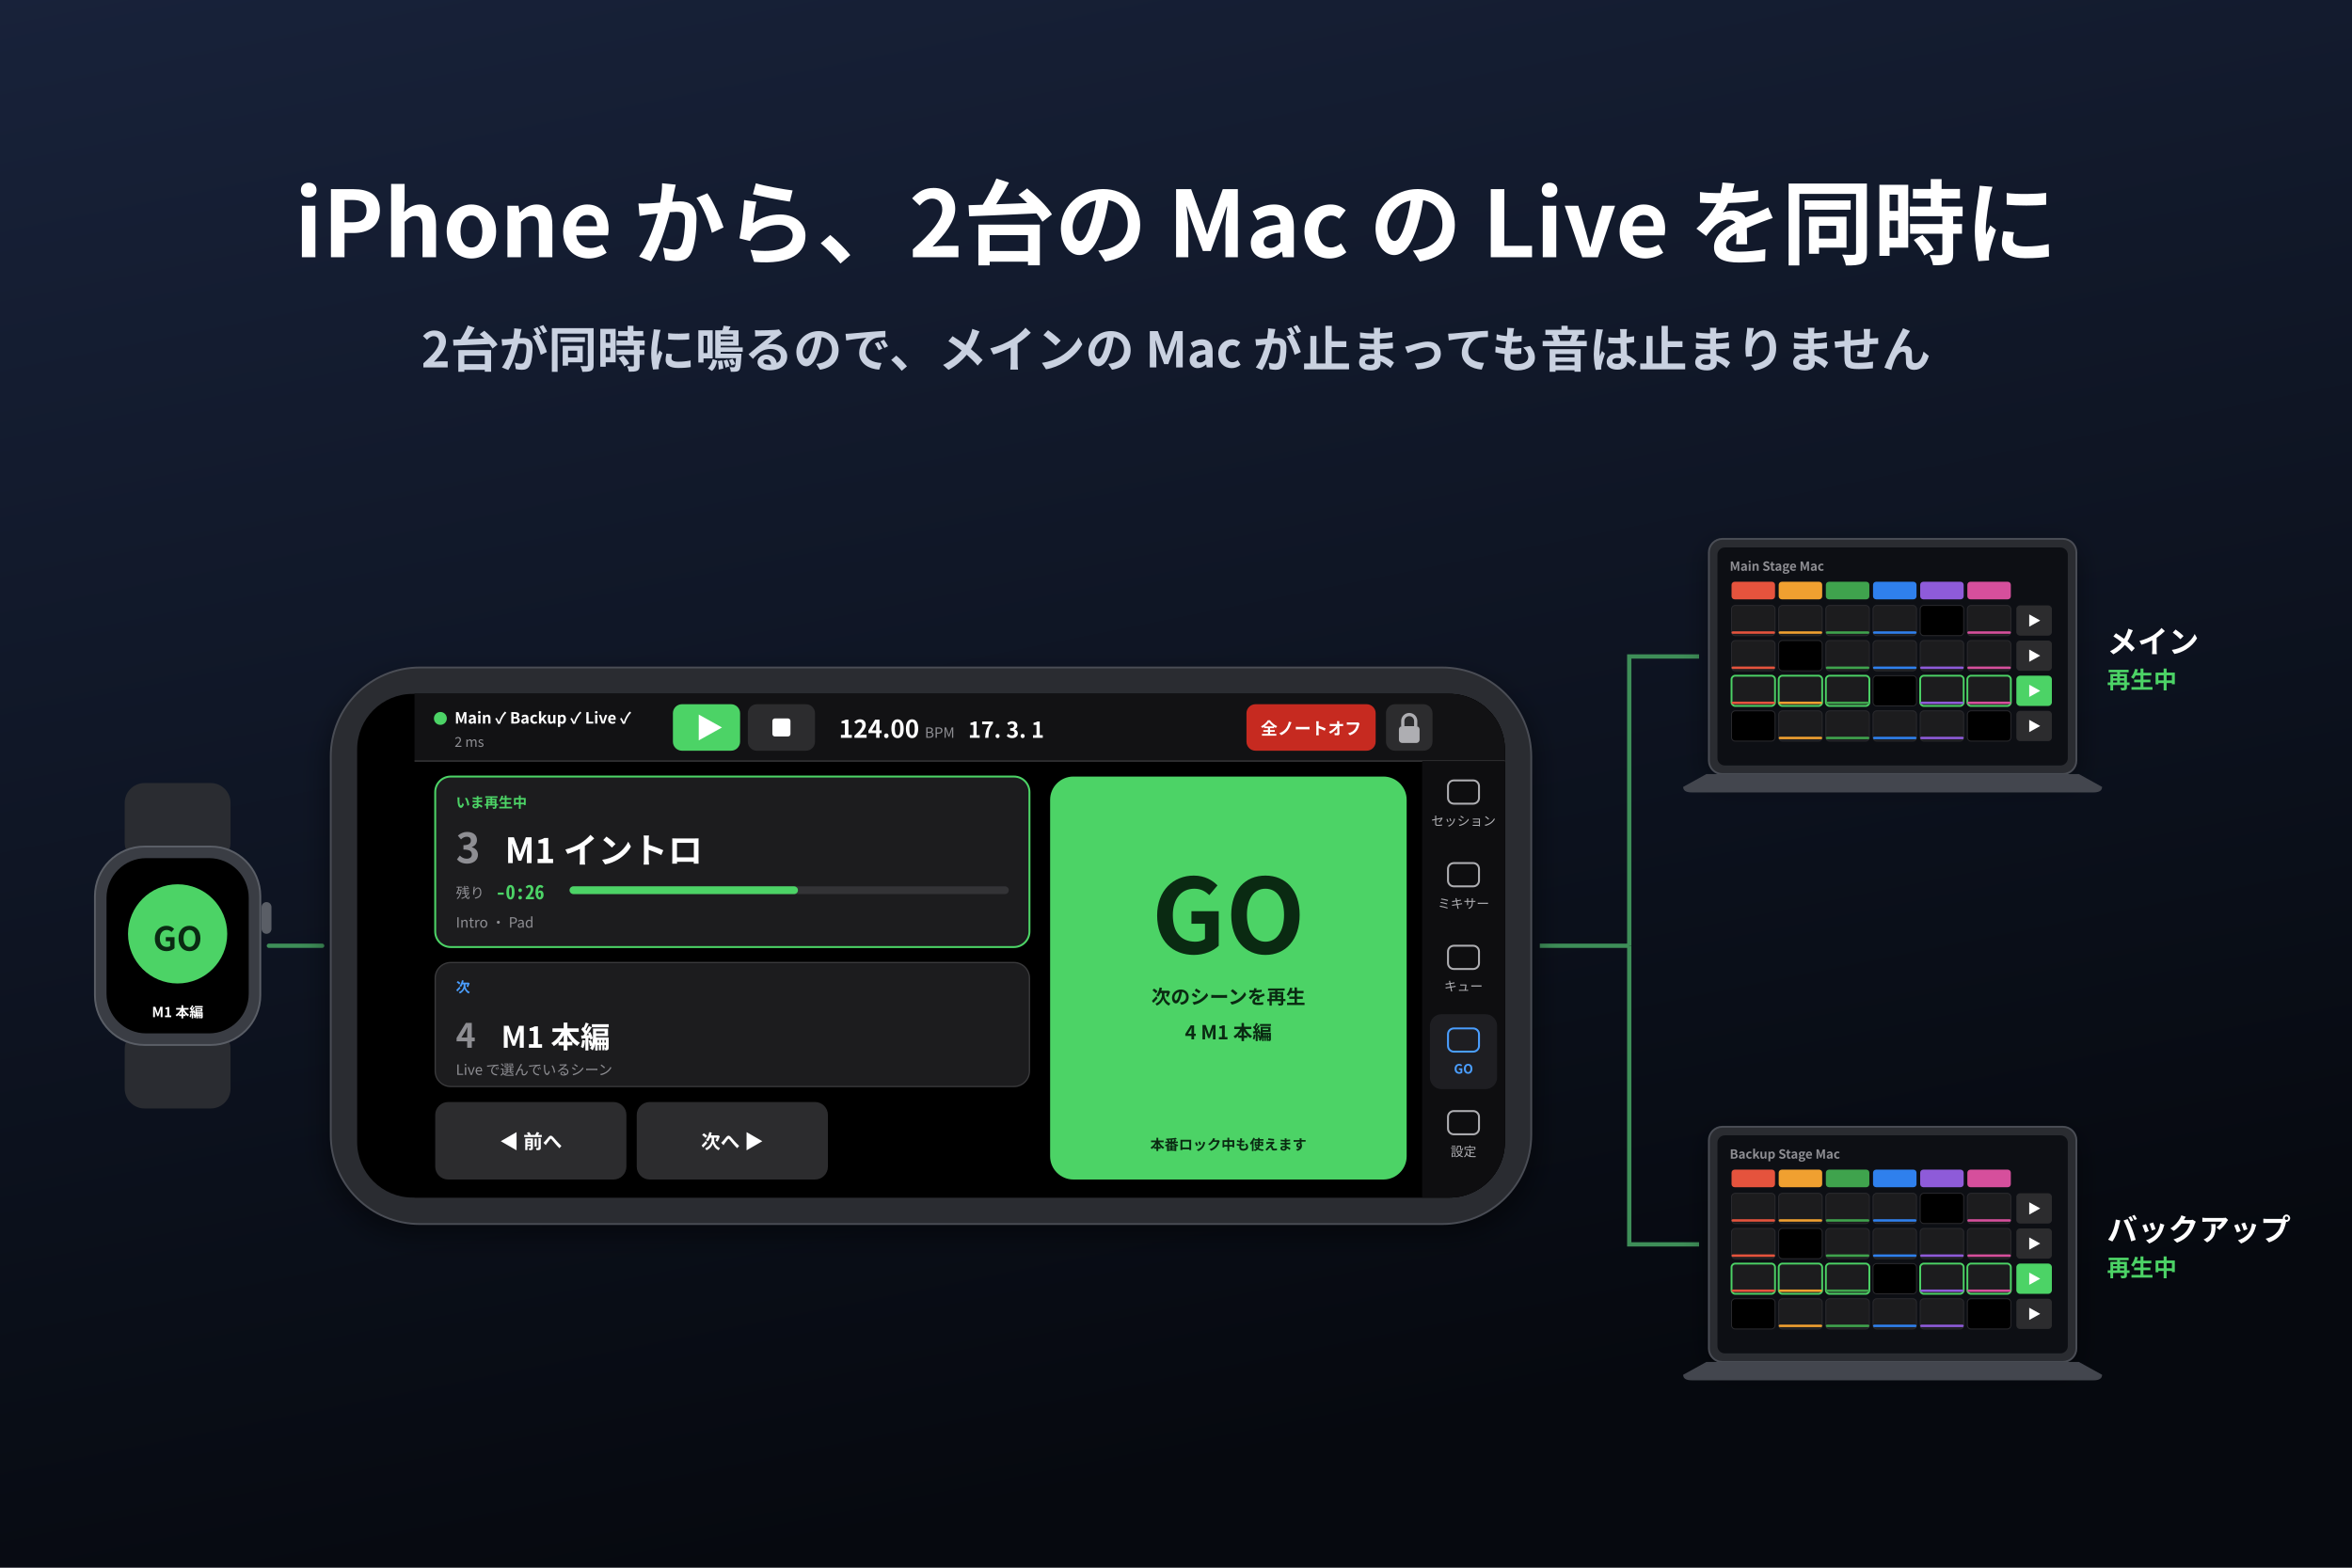
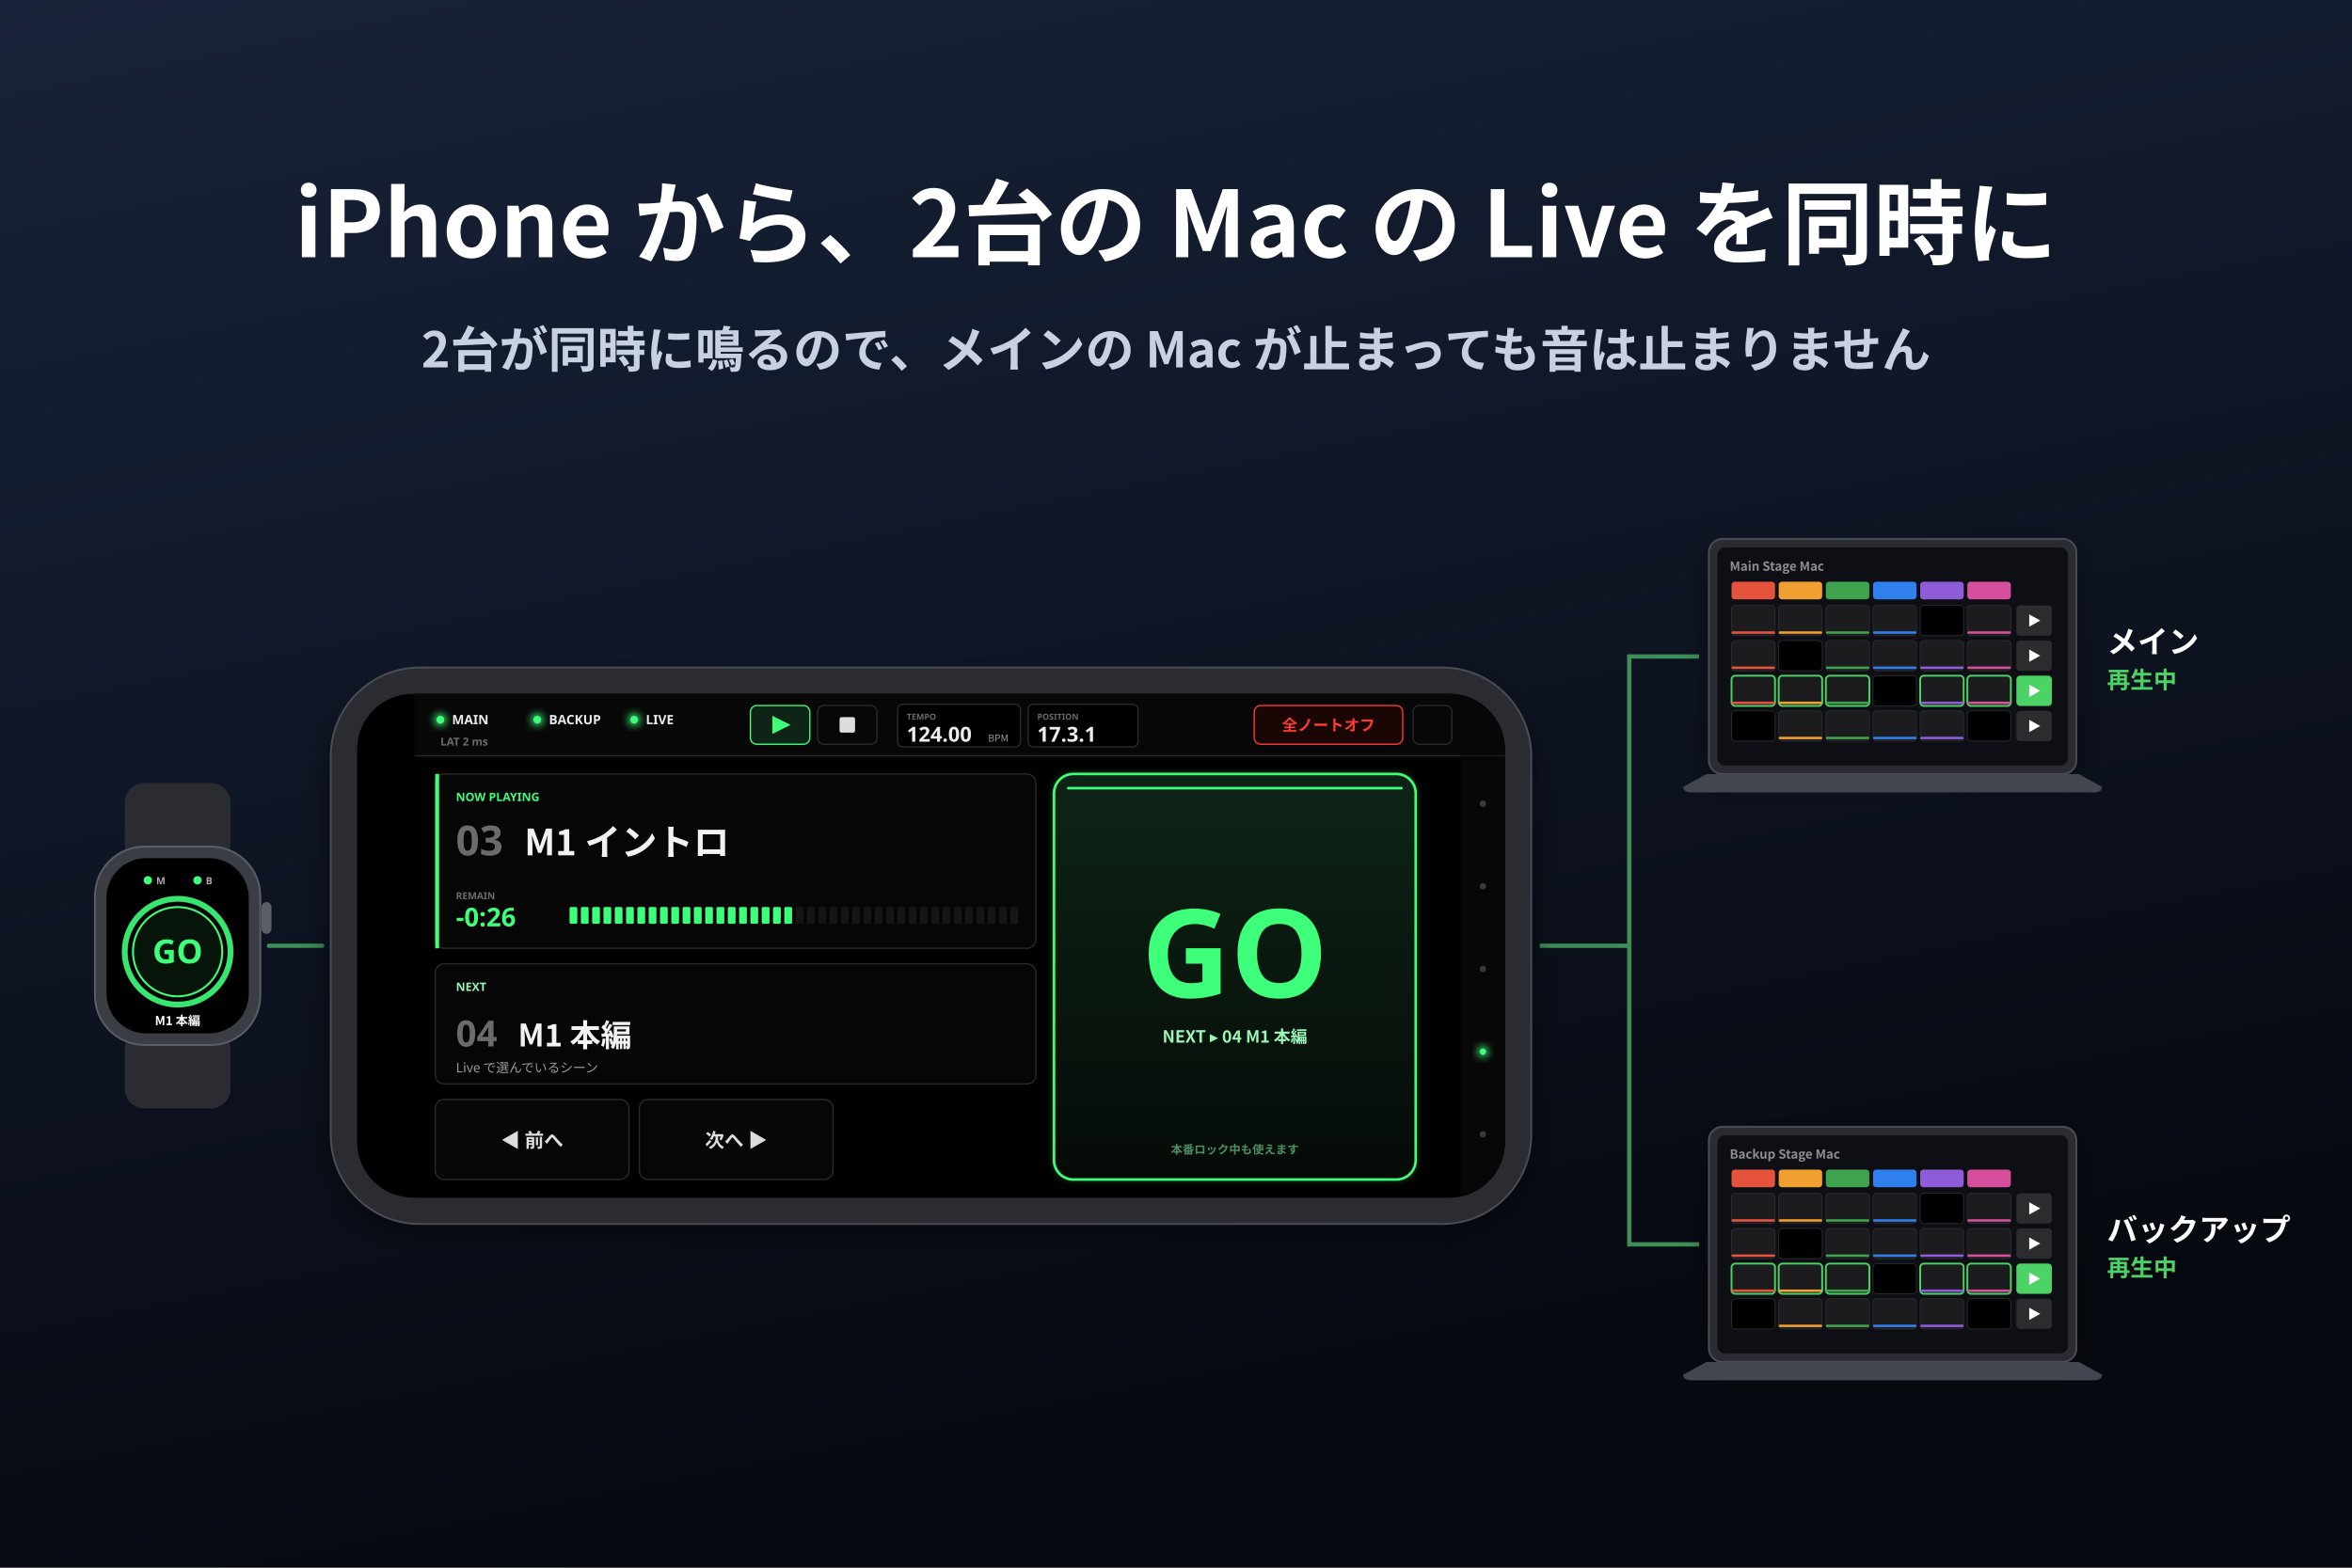
<svg xmlns="http://www.w3.org/2000/svg" width="3840" height="2560" viewBox="0 0 3840 2560">
  <defs>
    <linearGradient id="bg" x1="0" y1="0" x2="0.3" y2="1">
      <stop offset="0" stop-color="#18223A" />
      <stop offset="1" stop-color="#06090F" />
    </linearGradient>
    <filter id="soft" x="-10%" y="-10%" width="120%" height="140%">
      <feGaussianBlur stdDeviation="22" />
    </filter>
    <filter id="glow" x="-50%" y="-50%" width="200%" height="200%">
      <feGaussianBlur stdDeviation="9" />
    </filter>
  </defs>
  <rect x="0.0" y="0.0" width="3840.0" height="2560.0" rx="0.0" fill="url(#bg)" />
  <text x="1920.0" y="420.0" font-family="Noto Sans CJK JP" font-size="150" font-weight="800" fill="#FFFFFF" text-anchor="middle">iPhone から、2台の Mac の Live を同時に</text>
  <text x="1920.0" y="600.0" font-family="Noto Sans CJK JP" font-size="80" font-weight="700" fill="#C9D1E0" text-anchor="middle">2台が同時に鳴るので、メインの Mac が止まっても音は止まりません</text>
  <line x1="439.0" y1="1544.4" x2="526.0" y2="1544.4" stroke="#3E8E58" stroke-width="7" stroke-linecap="round" />
  <path d="M2514.0 1544.4 H2660.0" stroke="#3E8E58" stroke-width="7" fill="none" />
  <path d="M2660.0 1544.4 V1072.0 H2774.0" stroke="#3E8E58" stroke-width="7" fill="none" />
  <path d="M2660.0 1544.4 V2032.0 H2774.0" stroke="#3E8E58" stroke-width="7" fill="none" />
  <rect x="203.6" y="1278.7" width="172.8" height="129.6" rx="32.4" fill="#2A2C31" />
  <rect x="203.6" y="1680.5" width="172.8" height="129.6" rx="32.4" fill="#2A2C31" />
  <rect x="155.0" y="1382.4" width="270.0" height="324.0" rx="81.0" fill="#3A3D44" stroke="#5A5E66" stroke-width="3" />
  <rect x="173.9" y="1401.3" width="232.2" height="286.2" rx="64.8" fill="#000000" />
  <rect x="427.0" y="1473.1" width="16.2" height="51.8" rx="8.1" fill="#5A5E66" />
-   <circle cx="290.0" cy="1525.0" r="81.0" fill="#4CD366" />
-   <text x="290.0" y="1552.5" font-family="Noto Sans CJK JP" font-size="54.0" font-weight="800" fill="#0A2A12" text-anchor="middle">GO</text>
-   <text x="290.0" y="1661.0" font-family="Noto Sans CJK JP" font-size="22.95" font-weight="700" fill="#FFFFFF" text-anchor="middle">M1 本編</text>
+   <circle cx="241.4" cy="1437.5" r="6.8" fill="#3DFF7A" />
+   <text x="254.9" y="1444.0" font-family="JetBrains Mono" font-size="16.2" font-weight="700" fill="#AAAAAA" text-anchor="start">M</text>
+   <circle cx="322.4" cy="1437.5" r="6.8" fill="#3DFF7A" />
+   <text x="335.9" y="1444.0" font-family="JetBrains Mono" font-size="16.2" font-weight="700" fill="#AAAAAA" text-anchor="start">B</text>
+   <circle cx="290.0" cy="1554.1" r="86.4" fill="none" stroke="#3DFF7A" stroke-width="9.5" opacity="0.9" />
+   <circle cx="290.0" cy="1554.1" r="72.9" fill="#06140A" stroke="#3DFF7A" stroke-width="3.2" />
+   <text x="290.0" y="1573.0" font-family="JetBrains Mono" font-size="54.0" font-weight="800" fill="#3DFF7A" text-anchor="middle">GO</text>
+   <text x="290.0" y="1674.0" font-family="Noto Sans CJK JP" font-size="20.25" font-weight="700" fill="#FFFFFF" text-anchor="middle">M1 本編</text>
  <rect x="534.0" y="1108.0" width="1972.0" height="908.8" rx="145.4" fill="#000000" opacity="0.45" filter="url(#soft)" />
  <rect x="540.0" y="1090.0" width="1960.0" height="908.8" rx="145.4" fill="#2A2C31" stroke="#4A4D55" stroke-width="3" />
  <clipPath id="scr">
    <rect x="583.1" y="1133.1" width="1873.8" height="822.5" rx="90.5" />
  </clipPath>
  <g clip-path="url(#scr)">
    <rect x="583.1" y="1133.1" width="1873.8" height="822.5" rx="0.0" fill="#000000" />
    <g transform="translate(676.8 1133.1) scale(1.05455)">
+       <defs>
+         <filter id="ledglow" x="-50%" y="-50%" width="200%" height="200%">
+           <feGaussianBlur stdDeviation="6" />
+         </filter>
+         <linearGradient id="gokey" x1="0" y1="0" x2="0" y2="1">
+           <stop offset="0" stop-color="#0E2416" />
+           <stop offset="1" stop-color="#050B07" />
+         </linearGradient>
+       </defs>
      <rect x="0.0" y="0.0" width="1688.0" height="780.0" rx="0.0" fill="#000000" />
-       <rect x="0.0" y="0.0" width="1688.0" height="104.0" rx="0.0" fill="#121214" />
-       <line x1="0" y1="104" x2="1688" y2="104" stroke="#3A3A3C" stroke-width="2" />
-       <circle cx="40" cy="38" r="10" fill="#4CD366" />
-       <text x="62.0" y="46.0" font-family="Noto Sans CJK JP" font-size="24" font-weight="700" fill="#FFFFFF" text-anchor="start">Main ✓ Backup ✓ Live ✓</text>
-       <text x="62.0" y="82.0" font-family="Noto Sans CJK JP" font-size="21" font-weight="400" fill="#8E8E93" text-anchor="start">2 ms</text>
-       <rect x="400.0" y="16.0" width="104.0" height="72.0" rx="14.0" fill="#4CD366" />
-       <path d="M440 32 L476 52 L440 72 Z" fill="#FFFFFF" />
-       <rect x="516.0" y="16.0" width="104.0" height="72.0" rx="14.0" fill="#2C2C2E" />
-       <rect x="554.0" y="38.0" width="28.0" height="28.0" rx="4.0" fill="#FFFFFF" />
-       <text x="657.0" y="68.0" font-family="Noto Sans CJK JP" font-size="38" font-weight="700" fill="#FFFFFF" text-anchor="start">124.00</text>
-       <text x="790.0" y="68.0" font-family="Noto Sans CJK JP" font-size="22" font-weight="400" fill="#8E8E93" text-anchor="start">BPM</text>
-       <text x="857.0" y="68.0" font-family="Noto Sans CJK JP" font-size="34" font-weight="700" fill="#FFFFFF" text-anchor="start">17. 3. 1</text>
-       <rect x="1288.0" y="16.0" width="200.0" height="72.0" rx="14.0" fill="#C62A20" />
-       <text x="1388.0" y="63.0" font-family="Noto Sans CJK JP" font-size="26" font-weight="700" fill="#FFFFFF" text-anchor="middle">全ノートオフ</text>
-       <rect x="1504.0" y="16.0" width="72.0" height="72.0" rx="14.0" fill="#2C2C2E" />
-       <rect x="1524.0" y="50.0" width="32.0" height="26.0" rx="5.0" fill="#AEAEB2" />
-       <path d="M1530 50 v-8 a10 10 0 0 1 20 0 v8" fill="none" stroke="#AEAEB2" stroke-width="5" />
-       <rect x="1560.0" y="104.0" width="128.0" height="676.0" rx="0.0" fill="#0E0E10" />
-       <rect x="1600.0" y="134.0" width="48.0" height="36.0" rx="9.0" fill="none" stroke="#AEAEB2" stroke-width="3" />
-       <text x="1624.0" y="204.0" font-family="Noto Sans CJK JP" font-size="20" font-weight="400" fill="#AEAEB2" text-anchor="middle">セッション</text>
-       <rect x="1600.0" y="262.0" width="48.0" height="36.0" rx="9.0" fill="none" stroke="#AEAEB2" stroke-width="3" />
-       <text x="1624.0" y="332.0" font-family="Noto Sans CJK JP" font-size="20" font-weight="400" fill="#AEAEB2" text-anchor="middle">ミキサー</text>
-       <rect x="1600.0" y="390.0" width="48.0" height="36.0" rx="9.0" fill="none" stroke="#AEAEB2" stroke-width="3" />
-       <text x="1624.0" y="460.0" font-family="Noto Sans CJK JP" font-size="20" font-weight="400" fill="#AEAEB2" text-anchor="middle">キュー</text>
-       <rect x="1572.0" y="496.0" width="104.0" height="116.0" rx="18.0" fill="#1E1E22" />
-       <rect x="1600.0" y="518.0" width="48.0" height="36.0" rx="9.0" fill="none" stroke="#4A9EFF" stroke-width="3" />
-       <text x="1624.0" y="588.0" font-family="Noto Sans CJK JP" font-size="20" font-weight="700" fill="#4A9EFF" text-anchor="middle">GO</text>
-       <rect x="1600.0" y="646.0" width="48.0" height="36.0" rx="9.0" fill="none" stroke="#AEAEB2" stroke-width="3" />
-       <text x="1624.0" y="716.0" font-family="Noto Sans CJK JP" font-size="20" font-weight="400" fill="#AEAEB2" text-anchor="middle">設定</text>
-       <rect x="32.0" y="128.0" width="920.0" height="264.0" rx="24.0" fill="#1C1C1E" stroke="#4CD366" stroke-width="3" />
-       <text x="64.0" y="176.0" font-family="Noto Sans CJK JP" font-size="22" font-weight="700" fill="#4CD366" text-anchor="start">いま再生中</text>
-       <text x="64.0" y="262.0" font-family="Noto Sans CJK JP" font-size="64" font-weight="700" fill="#8E8E93" text-anchor="start">3</text>
-       <text x="140.0" y="262.0" font-family="Noto Sans CJK JP" font-size="54" font-weight="700" fill="#FFFFFF" text-anchor="start">M1 イントロ</text>
-       <text x="64.0" y="316.0" font-family="Noto Sans CJK JP" font-size="22" font-weight="400" fill="#8E8E93" text-anchor="start">残り</text>
-       <text x="126.0" y="318.0" font-family="Noto Sans Mono CJK JP" font-size="30" font-weight="700" fill="#4CD366" text-anchor="start">-0:26</text>
-       <rect x="240.0" y="298.0" width="680.0" height="12.0" rx="6.0" fill="#333336" />
-       <rect x="240.0" y="298.0" width="353.6" height="12.0" rx="6.0" fill="#4CD366" />
-       <text x="64.0" y="362.0" font-family="Noto Sans CJK JP" font-size="22" font-weight="400" fill="#8E8E93" text-anchor="start">Intro ・ Pad</text>
-       <rect x="32.0" y="416.0" width="920.0" height="192.0" rx="24.0" fill="#1C1C1E" stroke="#3A3A3C" stroke-width="2" />
-       <text x="64.0" y="462.0" font-family="Noto Sans CJK JP" font-size="22" font-weight="700" fill="#4A9EFF" text-anchor="start">次</text>
-       <text x="64.0" y="548.0" font-family="Noto Sans CJK JP" font-size="52" font-weight="700" fill="#8E8E93" text-anchor="start">4</text>
-       <text x="134.0" y="548.0" font-family="Noto Sans CJK JP" font-size="46" font-weight="700" fill="#FFFFFF" text-anchor="start">M1 本編</text>
-       <text x="64.0" y="590.0" font-family="Noto Sans CJK JP" font-size="22" font-weight="400" fill="#8E8E93" text-anchor="start">Live で選んでいるシーン</text>
-       <rect x="32.0" y="632.0" width="296.0" height="120.0" rx="20.0" fill="#2C2C2E" />
-       <text x="180.0" y="704.0" font-family="Noto Sans CJK JP" font-size="30" font-weight="700" fill="#FFFFFF" text-anchor="middle">◀ 前へ</text>
-       <rect x="344.0" y="632.0" width="296.0" height="120.0" rx="20.0" fill="#2C2C2E" />
-       <text x="492.0" y="704.0" font-family="Noto Sans CJK JP" font-size="30" font-weight="700" fill="#FFFFFF" text-anchor="middle">次へ ▶</text>
-       <rect x="984.0" y="128.0" width="552.0" height="624.0" rx="36.0" fill="#4CD366" />
-       <text x="1260.0" y="402.0" font-family="Noto Sans CJK JP" font-size="160" font-weight="800" fill="#0A2A12" text-anchor="middle">GO</text>
-       <text x="1260.0" y="480.0" font-family="Noto Sans CJK JP" font-size="30" font-weight="700" fill="#0A2A12" text-anchor="middle">次のシーンを再生</text>
-       <text x="1260.0" y="535.0" font-family="Noto Sans CJK JP" font-size="30" font-weight="700" fill="#0A2A12" text-anchor="middle">4 M1 本編</text>
-       <text x="1260.0" y="706.0" font-family="Noto Sans CJK JP" font-size="22" font-weight="700" fill="#0A2A12" text-anchor="middle">本番ロック中も使えます</text>
+       <rect x="0.0" y="0.0" width="1688.0" height="96.0" rx="0.0" fill="#070707" />
+       <line x1="0" y1="96" x2="1688" y2="96" stroke="#2A2A2A" stroke-width="2" />
+       <circle cx="40" cy="40" r="9" fill="#3DFF7A" filter="url(#ledglow)" />
+       <circle cx="40" cy="40" r="6" fill="#3DFF7A" />
+       <text x="58.0" y="47.0" font-family="JetBrains Mono" font-size="20" font-weight="700" fill="#EDEDED" text-anchor="start">MAIN</text>
+       <circle cx="190" cy="40" r="9" fill="#3DFF7A" filter="url(#ledglow)" />
+       <circle cx="190" cy="40" r="6" fill="#3DFF7A" />
+       <text x="208.0" y="47.0" font-family="JetBrains Mono" font-size="20" font-weight="700" fill="#EDEDED" text-anchor="start">BACKUP</text>
+       <circle cx="340" cy="40" r="9" fill="#3DFF7A" filter="url(#ledglow)" />
+       <circle cx="340" cy="40" r="6" fill="#3DFF7A" />
+       <text x="358.0" y="47.0" font-family="JetBrains Mono" font-size="20" font-weight="700" fill="#EDEDED" text-anchor="start">LIVE</text>
+       <text x="40.0" y="80.0" font-family="JetBrains Mono" font-size="17" font-weight="700" fill="#6B6B6B" text-anchor="start">LAT 2 ms</text>
+       <rect x="520.0" y="18.0" width="92.0" height="60.0" rx="10.0" fill="#0E2416" stroke="#3DFF7A" stroke-width="2" />
+       <path d="M554 34 L582 48 L554 62 Z" fill="#3DFF7A" />
+       <rect x="624.0" y="18.0" width="92.0" height="60.0" rx="10.0" fill="#060606" stroke="#2A2A2A" stroke-width="2" />
+       <rect x="658.0" y="36.0" width="24.0" height="24.0" rx="3.0" fill="#DDDDDD" />
+       <rect x="748.0" y="16.0" width="190.0" height="66.0" rx="8.0" fill="#000000" stroke="#2A2A2A" stroke-width="2" />
+       <text x="762.0" y="40.0" font-family="JetBrains Mono" font-size="13" font-weight="700" fill="#6B6B6B" text-anchor="start">TEMPO</text>
+       <text x="762.0" y="74.0" font-family="JetBrains Mono" font-size="32" font-weight="700" fill="#EDEDED" text-anchor="start">124.00</text>
+       <text x="888.0" y="74.0" font-family="Noto Sans CJK JP" font-size="15" font-weight="400" fill="#9A9A9A" text-anchor="start">BPM</text>
+       <rect x="950.0" y="16.0" width="170.0" height="66.0" rx="8.0" fill="#000000" stroke="#2A2A2A" stroke-width="2" />
+       <text x="964.0" y="40.0" font-family="JetBrains Mono" font-size="13" font-weight="700" fill="#6B6B6B" text-anchor="start">POSITION</text>
+       <text x="964.0" y="74.0" font-family="JetBrains Mono" font-size="32" font-weight="700" fill="#EDEDED" text-anchor="start">17.3.1</text>
+       <rect x="1300.0" y="18.0" width="230.0" height="60.0" rx="10.0" fill="#1A0605" stroke="#FF3B30" stroke-width="2" />
+       <text x="1415.0" y="57.0" font-family="Noto Sans CJK JP" font-size="24" font-weight="700" fill="#FF3B30" text-anchor="middle">全ノートオフ</text>
+       <rect x="1546.0" y="18.0" width="60.0" height="60.0" rx="10.0" fill="#060606" stroke="#2A2A2A" stroke-width="2" />
+       <rect x="1620.0" y="96.0" width="68.0" height="684.0" rx="0.0" fill="#070707" />
+       <circle cx="1654" cy="170" r="5" fill="#3A3A3A" />
+       <circle cx="1654" cy="298" r="5" fill="#3A3A3A" />
+       <circle cx="1654" cy="426" r="5" fill="#3A3A3A" />
+       <circle cx="1654" cy="554" r="8" fill="#3DFF7A" filter="url(#ledglow)" />
+       <circle cx="1654" cy="554" r="5" fill="#3DFF7A" />
+       <circle cx="1654" cy="682" r="5" fill="#3A3A3A" />
+       <rect x="32.0" y="124.0" width="930.0" height="270.0" rx="14.0" fill="#060606" stroke="#2A2A2A" stroke-width="2" />
+       <rect x="32" y="124" width="6" height="270" fill="#3DFF7A" />
+       <text x="64.0" y="166.0" font-family="JetBrains Mono" font-size="18" font-weight="700" fill="#3DFF7A" text-anchor="start">NOW PLAYING</text>
+       <text x="64.0" y="250.0" font-family="JetBrains Mono" font-size="64" font-weight="700" fill="#6B6B6B" text-anchor="start">03</text>
+       <text x="170.0" y="250.0" font-family="Noto Sans CJK JP" font-size="56" font-weight="700" fill="#F2F2F2" text-anchor="start">M1 イントロ</text>
+       <text x="64.0" y="318.0" font-family="JetBrains Mono" font-size="15" font-weight="700" fill="#6B6B6B" text-anchor="start">REMAIN</text>
+       <text x="64.0" y="360.0" font-family="JetBrains Mono" font-size="40" font-weight="700" fill="#3DFF7A" text-anchor="start">-0:26</text>
+       <rect x="240.0" y="330.0" width="12.0" height="26.0" rx="2.0" fill="#3DFF7A" />
+       <rect x="257.5" y="330.0" width="12.0" height="26.0" rx="2.0" fill="#3DFF7A" />
+       <rect x="275.0" y="330.0" width="12.0" height="26.0" rx="2.0" fill="#3DFF7A" />
+       <rect x="292.5" y="330.0" width="12.0" height="26.0" rx="2.0" fill="#3DFF7A" />
+       <rect x="310.0" y="330.0" width="12.0" height="26.0" rx="2.0" fill="#3DFF7A" />
+       <rect x="327.5" y="330.0" width="12.0" height="26.0" rx="2.0" fill="#3DFF7A" />
+       <rect x="345.0" y="330.0" width="12.0" height="26.0" rx="2.0" fill="#3DFF7A" />
+       <rect x="362.5" y="330.0" width="12.0" height="26.0" rx="2.0" fill="#3DFF7A" />
+       <rect x="380.0" y="330.0" width="12.0" height="26.0" rx="2.0" fill="#3DFF7A" />
+       <rect x="397.5" y="330.0" width="12.0" height="26.0" rx="2.0" fill="#3DFF7A" />
+       <rect x="415.0" y="330.0" width="12.0" height="26.0" rx="2.0" fill="#3DFF7A" />
+       <rect x="432.5" y="330.0" width="12.0" height="26.0" rx="2.0" fill="#3DFF7A" />
+       <rect x="450.0" y="330.0" width="12.0" height="26.0" rx="2.0" fill="#3DFF7A" />
+       <rect x="467.5" y="330.0" width="12.0" height="26.0" rx="2.0" fill="#3DFF7A" />
+       <rect x="485.0" y="330.0" width="12.0" height="26.0" rx="2.0" fill="#3DFF7A" />
+       <rect x="502.5" y="330.0" width="12.0" height="26.0" rx="2.0" fill="#3DFF7A" />
+       <rect x="520.0" y="330.0" width="12.0" height="26.0" rx="2.0" fill="#3DFF7A" />
+       <rect x="537.5" y="330.0" width="12.0" height="26.0" rx="2.0" fill="#3DFF7A" />
+       <rect x="555.0" y="330.0" width="12.0" height="26.0" rx="2.0" fill="#3DFF7A" />
+       <rect x="572.5" y="330.0" width="12.0" height="26.0" rx="2.0" fill="#3DFF7A" />
+       <rect x="590.0" y="330.0" width="12.0" height="26.0" rx="2.0" fill="#151515" />
+       <rect x="607.5" y="330.0" width="12.0" height="26.0" rx="2.0" fill="#151515" />
+       <rect x="625.0" y="330.0" width="12.0" height="26.0" rx="2.0" fill="#151515" />
+       <rect x="642.5" y="330.0" width="12.0" height="26.0" rx="2.0" fill="#151515" />
+       <rect x="660.0" y="330.0" width="12.0" height="26.0" rx="2.0" fill="#151515" />
+       <rect x="677.5" y="330.0" width="12.0" height="26.0" rx="2.0" fill="#151515" />
+       <rect x="695.0" y="330.0" width="12.0" height="26.0" rx="2.0" fill="#151515" />
+       <rect x="712.5" y="330.0" width="12.0" height="26.0" rx="2.0" fill="#151515" />
+       <rect x="730.0" y="330.0" width="12.0" height="26.0" rx="2.0" fill="#151515" />
+       <rect x="747.5" y="330.0" width="12.0" height="26.0" rx="2.0" fill="#151515" />
+       <rect x="765.0" y="330.0" width="12.0" height="26.0" rx="2.0" fill="#151515" />
+       <rect x="782.5" y="330.0" width="12.0" height="26.0" rx="2.0" fill="#151515" />
+       <rect x="800.0" y="330.0" width="12.0" height="26.0" rx="2.0" fill="#151515" />
+       <rect x="817.5" y="330.0" width="12.0" height="26.0" rx="2.0" fill="#151515" />
+       <rect x="835.0" y="330.0" width="12.0" height="26.0" rx="2.0" fill="#151515" />
+       <rect x="852.5" y="330.0" width="12.0" height="26.0" rx="2.0" fill="#151515" />
+       <rect x="870.0" y="330.0" width="12.0" height="26.0" rx="2.0" fill="#151515" />
+       <rect x="887.5" y="330.0" width="12.0" height="26.0" rx="2.0" fill="#151515" />
+       <rect x="905.0" y="330.0" width="12.0" height="26.0" rx="2.0" fill="#151515" />
+       <rect x="922.5" y="330.0" width="12.0" height="26.0" rx="2.0" fill="#151515" />
+       <rect x="32.0" y="418.0" width="930.0" height="186.0" rx="14.0" fill="#060606" stroke="#2A2A2A" stroke-width="2" />
+       <text x="64.0" y="460.0" font-family="JetBrains Mono" font-size="18" font-weight="700" fill="#9AF5B7" text-anchor="start">NEXT</text>
+       <text x="64.0" y="546.0" font-family="JetBrains Mono" font-size="56" font-weight="700" fill="#6B6B6B" text-anchor="start">04</text>
+       <text x="160.0" y="546.0" font-family="Noto Sans CJK JP" font-size="48" font-weight="700" fill="#F2F2F2" text-anchor="start">M1 本編</text>
+       <text x="64.0" y="586.0" font-family="Noto Sans CJK JP" font-size="20" font-weight="400" fill="#9A9A9A" text-anchor="start">Live で選んでいるシーン</text>
+       <rect x="32.0" y="628.0" width="300.0" height="124.0" rx="14.0" fill="#060606" stroke="#2A2A2A" stroke-width="2" />
+       <text x="182.0" y="702.0" font-family="Noto Sans CJK JP" font-size="30" font-weight="700" fill="#DDDDDD" text-anchor="middle">◀ 前へ</text>
+       <rect x="348.0" y="628.0" width="300.0" height="124.0" rx="14.0" fill="#060606" stroke="#2A2A2A" stroke-width="2" />
+       <text x="498.0" y="702.0" font-family="Noto Sans CJK JP" font-size="30" font-weight="700" fill="#DDDDDD" text-anchor="middle">次へ ▶</text>
+       <rect x="990" y="124" width="560" height="628" rx="30" fill="#3DFF7A" opacity="0.350" filter="url(#ledglow)" />
+       <rect x="990.0" y="124.0" width="560.0" height="628.0" rx="30.0" fill="url(#gokey)" stroke="#3DFF7A" stroke-width="4" />
+       <rect x="1010.0" y="144.0" width="520.0" height="4.0" rx="2.0" fill="#3DFF7A" />
+       <text x="1270.0" y="470.0" font-family="JetBrains Mono" font-size="190" font-weight="800" fill="#3DFF7A" text-anchor="middle">GO</text>
+       <text x="1270.0" y="540.0" font-family="Noto Sans CJK JP" font-size="26" font-weight="700" fill="#9AF5B7" text-anchor="middle">NEXT ▸ 04  M1 本編</text>
+       <text x="1270.0" y="712.0" font-family="Noto Sans CJK JP" font-size="18" font-weight="700" fill="#4C8F63" text-anchor="middle">本番ロック中も使えます</text>
    </g>
  </g>
  <rect x="603.7" y="1453.9" width="39.3" height="181.0" rx="19.7" fill="#000000" />
  <rect x="2790.0" y="894.0" width="600.0" height="384.0" rx="22" fill="#000" opacity="0.45" filter="url(#soft)" />
  <rect x="2790.0" y="880.0" width="600.0" height="384.0" rx="22.0" fill="#2A2C31" stroke="#4A4D55" stroke-width="3" />
  <rect x="2804.0" y="894.0" width="572.0" height="356.0" rx="12.0" fill="#0D0F14" />
  <path d="M2786.0 1264.0 H3394.0 L3432.0 1285.0 Q3432.0 1294.0 3418.0 1294.0 H2762.0 Q2748.0 1294.0 2748.0 1285.0 Z" fill="#43464E" />
  <text x="2824.0" y="932.0" font-family="Noto Sans CJK JP" font-size="20.4" font-weight="700" fill="#8E8E93" text-anchor="start">Main Stage Mac</text>
  <rect x="2827.0" y="950.0" width="71.0" height="28.7" rx="5.0" fill="#E5533D" />
  <rect x="2904.0" y="950.0" width="71.0" height="28.7" rx="5.0" fill="#F0A030" />
  <rect x="2981.0" y="950.0" width="71.0" height="28.7" rx="5.0" fill="#3FA34D" />
  <rect x="3058.0" y="950.0" width="71.0" height="28.7" rx="5.0" fill="#2F80ED" />
  <rect x="3135.0" y="950.0" width="71.0" height="28.7" rx="5.0" fill="#8E5BD9" />
  <rect x="3212.0" y="950.0" width="71.0" height="28.7" rx="5.0" fill="#D64F9C" />
  <rect x="2827.0" y="988.6" width="71.0" height="49.4" rx="6.0" fill="#1C1C1E" stroke="#2A2A2E" stroke-width="1.5" />
  <rect x="2827.0" y="1031.0" width="71.0" height="4.0" rx="2.0" fill="#E5533D" />
  <rect x="2904.0" y="988.6" width="71.0" height="49.4" rx="6.0" fill="#1C1C1E" stroke="#2A2A2E" stroke-width="1.5" />
  <rect x="2904.0" y="1031.0" width="71.0" height="4.0" rx="2.0" fill="#F0A030" />
  <rect x="2981.0" y="988.6" width="71.0" height="49.4" rx="6.0" fill="#1C1C1E" stroke="#2A2A2E" stroke-width="1.5" />
  <rect x="2981.0" y="1031.0" width="71.0" height="4.0" rx="2.0" fill="#3FA34D" />
  <rect x="3058.0" y="988.6" width="71.0" height="49.4" rx="6.0" fill="#1C1C1E" stroke="#2A2A2E" stroke-width="1.5" />
  <rect x="3058.0" y="1031.0" width="71.0" height="4.0" rx="2.0" fill="#2F80ED" />
  <rect x="3135.0" y="988.6" width="71.0" height="49.4" rx="6.0" fill="#000" stroke="#2A2A2E" stroke-width="1.5" />
  <rect x="3212.0" y="988.6" width="71.0" height="49.4" rx="6.0" fill="#1C1C1E" stroke="#2A2A2E" stroke-width="1.5" />
  <rect x="3212.0" y="1031.0" width="71.0" height="4.0" rx="2.0" fill="#D64F9C" />
  <rect x="3292.0" y="988.6" width="58.0" height="49.4" rx="6.0" fill="#2C2C2E" />
  <path d="M3313.0 1003.3 L3331.0 1013.3 L3313.0 1023.3 Z" fill="#FFFFFF" />
  <rect x="2827.0" y="1046.0" width="71.0" height="49.4" rx="6.0" fill="#1C1C1E" stroke="#2A2A2E" stroke-width="1.5" />
  <rect x="2827.0" y="1088.4" width="71.0" height="4.0" rx="2.0" fill="#E5533D" />
  <rect x="2904.0" y="1046.0" width="71.0" height="49.4" rx="6.0" fill="#000" stroke="#2A2A2E" stroke-width="1.5" />
  <rect x="2981.0" y="1046.0" width="71.0" height="49.4" rx="6.0" fill="#1C1C1E" stroke="#2A2A2E" stroke-width="1.5" />
  <rect x="2981.0" y="1088.4" width="71.0" height="4.0" rx="2.0" fill="#3FA34D" />
  <rect x="3058.0" y="1046.0" width="71.0" height="49.4" rx="6.0" fill="#1C1C1E" stroke="#2A2A2E" stroke-width="1.5" />
  <rect x="3058.0" y="1088.4" width="71.0" height="4.0" rx="2.0" fill="#2F80ED" />
  <rect x="3135.0" y="1046.0" width="71.0" height="49.4" rx="6.0" fill="#1C1C1E" stroke="#2A2A2E" stroke-width="1.5" />
  <rect x="3135.0" y="1088.4" width="71.0" height="4.0" rx="2.0" fill="#8E5BD9" />
  <rect x="3212.0" y="1046.0" width="71.0" height="49.4" rx="6.0" fill="#1C1C1E" stroke="#2A2A2E" stroke-width="1.5" />
  <rect x="3212.0" y="1088.4" width="71.0" height="4.0" rx="2.0" fill="#D64F9C" />
  <rect x="3292.0" y="1046.0" width="58.0" height="49.4" rx="6.0" fill="#2C2C2E" />
  <path d="M3313.0 1060.7 L3331.0 1070.7 L3313.0 1080.7 Z" fill="#FFFFFF" />
  <rect x="2827.0" y="1103.4" width="71.0" height="49.4" rx="6.0" fill="#1C1C1E" stroke="#4CD366" stroke-width="3" />
  <rect x="2827.0" y="1145.8" width="71.0" height="4.0" rx="2.0" fill="#E5533D" />
  <rect x="2904.0" y="1103.4" width="71.0" height="49.4" rx="6.0" fill="#1C1C1E" stroke="#4CD366" stroke-width="3" />
  <rect x="2904.0" y="1145.8" width="71.0" height="4.0" rx="2.0" fill="#F0A030" />
  <rect x="2981.0" y="1103.4" width="71.0" height="49.4" rx="6.0" fill="#1C1C1E" stroke="#4CD366" stroke-width="3" />
  <rect x="2981.0" y="1145.8" width="71.0" height="4.0" rx="2.0" fill="#3FA34D" />
  <rect x="3058.0" y="1103.4" width="71.0" height="49.4" rx="6.0" fill="#000" stroke="#2A2A2E" stroke-width="1.5" />
  <rect x="3135.0" y="1103.4" width="71.0" height="49.4" rx="6.0" fill="#1C1C1E" stroke="#4CD366" stroke-width="3" />
  <rect x="3135.0" y="1145.8" width="71.0" height="4.0" rx="2.0" fill="#8E5BD9" />
  <rect x="3212.0" y="1103.4" width="71.0" height="49.4" rx="6.0" fill="#1C1C1E" stroke="#4CD366" stroke-width="3" />
  <rect x="3212.0" y="1145.8" width="71.0" height="4.0" rx="2.0" fill="#D64F9C" />
  <rect x="3292.0" y="1103.4" width="58.0" height="49.4" rx="6.0" fill="#4CD366" />
  <path d="M3313.0 1118.1 L3331.0 1128.1 L3313.0 1138.1 Z" fill="#FFFFFF" />
  <rect x="2827.0" y="1160.8" width="71.0" height="49.4" rx="6.0" fill="#000" stroke="#2A2A2E" stroke-width="1.5" />
  <rect x="2904.0" y="1160.8" width="71.0" height="49.4" rx="6.0" fill="#1C1C1E" stroke="#2A2A2E" stroke-width="1.5" />
  <rect x="2904.0" y="1203.1" width="71.0" height="4.0" rx="2.0" fill="#F0A030" />
  <rect x="2981.0" y="1160.8" width="71.0" height="49.4" rx="6.0" fill="#1C1C1E" stroke="#2A2A2E" stroke-width="1.5" />
  <rect x="2981.0" y="1203.1" width="71.0" height="4.0" rx="2.0" fill="#3FA34D" />
  <rect x="3058.0" y="1160.8" width="71.0" height="49.4" rx="6.0" fill="#1C1C1E" stroke="#2A2A2E" stroke-width="1.5" />
  <rect x="3058.0" y="1203.1" width="71.0" height="4.0" rx="2.0" fill="#2F80ED" />
  <rect x="3135.0" y="1160.8" width="71.0" height="49.4" rx="6.0" fill="#1C1C1E" stroke="#2A2A2E" stroke-width="1.5" />
  <rect x="3135.0" y="1203.1" width="71.0" height="4.0" rx="2.0" fill="#8E5BD9" />
  <rect x="3212.0" y="1160.8" width="71.0" height="49.4" rx="6.0" fill="#000" stroke="#2A2A2E" stroke-width="1.5" />
  <rect x="3292.0" y="1160.8" width="58.0" height="49.4" rx="6.0" fill="#2C2C2E" />
  <path d="M3313.0 1175.5 L3331.0 1185.5 L3313.0 1195.5 Z" fill="#FFFFFF" />
  <rect x="2790.0" y="1854.0" width="600.0" height="384.0" rx="22" fill="#000" opacity="0.45" filter="url(#soft)" />
  <rect x="2790.0" y="1840.0" width="600.0" height="384.0" rx="22.0" fill="#2A2C31" stroke="#4A4D55" stroke-width="3" />
  <rect x="2804.0" y="1854.0" width="572.0" height="356.0" rx="12.0" fill="#0D0F14" />
  <path d="M2786.0 2224.0 H3394.0 L3432.0 2245.0 Q3432.0 2254.0 3418.0 2254.0 H2762.0 Q2748.0 2254.0 2748.0 2245.0 Z" fill="#43464E" />
  <text x="2824.0" y="1892.0" font-family="Noto Sans CJK JP" font-size="20.4" font-weight="700" fill="#8E8E93" text-anchor="start">Backup Stage Mac</text>
  <rect x="2827.0" y="1910.0" width="71.0" height="28.7" rx="5.0" fill="#E5533D" />
  <rect x="2904.0" y="1910.0" width="71.0" height="28.7" rx="5.0" fill="#F0A030" />
  <rect x="2981.0" y="1910.0" width="71.0" height="28.7" rx="5.0" fill="#3FA34D" />
  <rect x="3058.0" y="1910.0" width="71.0" height="28.7" rx="5.0" fill="#2F80ED" />
  <rect x="3135.0" y="1910.0" width="71.0" height="28.7" rx="5.0" fill="#8E5BD9" />
  <rect x="3212.0" y="1910.0" width="71.0" height="28.7" rx="5.0" fill="#D64F9C" />
  <rect x="2827.0" y="1948.6" width="71.0" height="49.4" rx="6.0" fill="#1C1C1E" stroke="#2A2A2E" stroke-width="1.5" />
  <rect x="2827.0" y="1991.0" width="71.0" height="4.0" rx="2.0" fill="#E5533D" />
  <rect x="2904.0" y="1948.6" width="71.0" height="49.4" rx="6.0" fill="#1C1C1E" stroke="#2A2A2E" stroke-width="1.5" />
  <rect x="2904.0" y="1991.0" width="71.0" height="4.0" rx="2.0" fill="#F0A030" />
  <rect x="2981.0" y="1948.6" width="71.0" height="49.4" rx="6.0" fill="#1C1C1E" stroke="#2A2A2E" stroke-width="1.5" />
  <rect x="2981.0" y="1991.0" width="71.0" height="4.0" rx="2.0" fill="#3FA34D" />
  <rect x="3058.0" y="1948.6" width="71.0" height="49.4" rx="6.0" fill="#1C1C1E" stroke="#2A2A2E" stroke-width="1.5" />
  <rect x="3058.0" y="1991.0" width="71.0" height="4.0" rx="2.0" fill="#2F80ED" />
  <rect x="3135.0" y="1948.6" width="71.0" height="49.4" rx="6.0" fill="#000" stroke="#2A2A2E" stroke-width="1.5" />
  <rect x="3212.0" y="1948.6" width="71.0" height="49.4" rx="6.0" fill="#1C1C1E" stroke="#2A2A2E" stroke-width="1.5" />
  <rect x="3212.0" y="1991.0" width="71.0" height="4.0" rx="2.0" fill="#D64F9C" />
  <rect x="3292.0" y="1948.6" width="58.0" height="49.4" rx="6.0" fill="#2C2C2E" />
  <path d="M3313.0 1963.3 L3331.0 1973.3 L3313.0 1983.3 Z" fill="#FFFFFF" />
  <rect x="2827.0" y="2006.0" width="71.0" height="49.4" rx="6.0" fill="#1C1C1E" stroke="#2A2A2E" stroke-width="1.5" />
  <rect x="2827.0" y="2048.4" width="71.0" height="4.0" rx="2.0" fill="#E5533D" />
  <rect x="2904.0" y="2006.0" width="71.0" height="49.4" rx="6.0" fill="#000" stroke="#2A2A2E" stroke-width="1.5" />
  <rect x="2981.0" y="2006.0" width="71.0" height="49.4" rx="6.0" fill="#1C1C1E" stroke="#2A2A2E" stroke-width="1.5" />
  <rect x="2981.0" y="2048.4" width="71.0" height="4.0" rx="2.0" fill="#3FA34D" />
  <rect x="3058.0" y="2006.0" width="71.0" height="49.4" rx="6.0" fill="#1C1C1E" stroke="#2A2A2E" stroke-width="1.5" />
  <rect x="3058.0" y="2048.4" width="71.0" height="4.0" rx="2.0" fill="#2F80ED" />
  <rect x="3135.0" y="2006.0" width="71.0" height="49.4" rx="6.0" fill="#1C1C1E" stroke="#2A2A2E" stroke-width="1.5" />
  <rect x="3135.0" y="2048.4" width="71.0" height="4.0" rx="2.0" fill="#8E5BD9" />
  <rect x="3212.0" y="2006.0" width="71.0" height="49.4" rx="6.0" fill="#1C1C1E" stroke="#2A2A2E" stroke-width="1.5" />
  <rect x="3212.0" y="2048.4" width="71.0" height="4.0" rx="2.0" fill="#D64F9C" />
  <rect x="3292.0" y="2006.0" width="58.0" height="49.4" rx="6.0" fill="#2C2C2E" />
  <path d="M3313.0 2020.7 L3331.0 2030.7 L3313.0 2040.7 Z" fill="#FFFFFF" />
  <rect x="2827.0" y="2063.4" width="71.0" height="49.4" rx="6.0" fill="#1C1C1E" stroke="#4CD366" stroke-width="3" />
  <rect x="2827.0" y="2105.8" width="71.0" height="4.0" rx="2.0" fill="#E5533D" />
  <rect x="2904.0" y="2063.4" width="71.0" height="49.4" rx="6.0" fill="#1C1C1E" stroke="#4CD366" stroke-width="3" />
  <rect x="2904.0" y="2105.8" width="71.0" height="4.0" rx="2.0" fill="#F0A030" />
  <rect x="2981.0" y="2063.4" width="71.0" height="49.4" rx="6.0" fill="#1C1C1E" stroke="#4CD366" stroke-width="3" />
  <rect x="2981.0" y="2105.8" width="71.0" height="4.0" rx="2.0" fill="#3FA34D" />
  <rect x="3058.0" y="2063.4" width="71.0" height="49.4" rx="6.0" fill="#000" stroke="#2A2A2E" stroke-width="1.5" />
  <rect x="3135.0" y="2063.4" width="71.0" height="49.4" rx="6.0" fill="#1C1C1E" stroke="#4CD366" stroke-width="3" />
  <rect x="3135.0" y="2105.8" width="71.0" height="4.0" rx="2.0" fill="#8E5BD9" />
  <rect x="3212.0" y="2063.4" width="71.0" height="49.4" rx="6.0" fill="#1C1C1E" stroke="#4CD366" stroke-width="3" />
  <rect x="3212.0" y="2105.8" width="71.0" height="4.0" rx="2.0" fill="#D64F9C" />
  <rect x="3292.0" y="2063.4" width="58.0" height="49.4" rx="6.0" fill="#4CD366" />
  <path d="M3313.0 2078.1 L3331.0 2088.1 L3313.0 2098.1 Z" fill="#FFFFFF" />
  <rect x="2827.0" y="2120.8" width="71.0" height="49.4" rx="6.0" fill="#000" stroke="#2A2A2E" stroke-width="1.5" />
  <rect x="2904.0" y="2120.8" width="71.0" height="49.4" rx="6.0" fill="#1C1C1E" stroke="#2A2A2E" stroke-width="1.5" />
  <rect x="2904.0" y="2163.1" width="71.0" height="4.0" rx="2.0" fill="#F0A030" />
  <rect x="2981.0" y="2120.8" width="71.0" height="49.4" rx="6.0" fill="#1C1C1E" stroke="#2A2A2E" stroke-width="1.5" />
  <rect x="2981.0" y="2163.1" width="71.0" height="4.0" rx="2.0" fill="#3FA34D" />
  <rect x="3058.0" y="2120.8" width="71.0" height="49.4" rx="6.0" fill="#1C1C1E" stroke="#2A2A2E" stroke-width="1.5" />
  <rect x="3058.0" y="2163.1" width="71.0" height="4.0" rx="2.0" fill="#2F80ED" />
  <rect x="3135.0" y="2120.8" width="71.0" height="49.4" rx="6.0" fill="#1C1C1E" stroke="#2A2A2E" stroke-width="1.5" />
  <rect x="3135.0" y="2163.1" width="71.0" height="4.0" rx="2.0" fill="#8E5BD9" />
  <rect x="3212.0" y="2120.8" width="71.0" height="49.4" rx="6.0" fill="#000" stroke="#2A2A2E" stroke-width="1.5" />
  <rect x="3292.0" y="2120.8" width="58.0" height="49.4" rx="6.0" fill="#2C2C2E" />
  <path d="M3313.0 2135.5 L3331.0 2145.5 L3313.0 2155.5 Z" fill="#FFFFFF" />
  <text x="3440.0" y="1066.0" font-family="Noto Sans CJK JP" font-size="50" font-weight="700" fill="#FFFFFF" text-anchor="start">メイン</text>
  <text x="3440.0" y="1124.0" font-family="Noto Sans CJK JP" font-size="38" font-weight="700" fill="#4CD366" text-anchor="start">再生中</text>
  <text x="3440.0" y="2026.0" font-family="Noto Sans CJK JP" font-size="50" font-weight="700" fill="#FFFFFF" text-anchor="start">バックアップ</text>
  <text x="3440.0" y="2084.0" font-family="Noto Sans CJK JP" font-size="38" font-weight="700" fill="#4CD366" text-anchor="start">再生中</text>
</svg>
